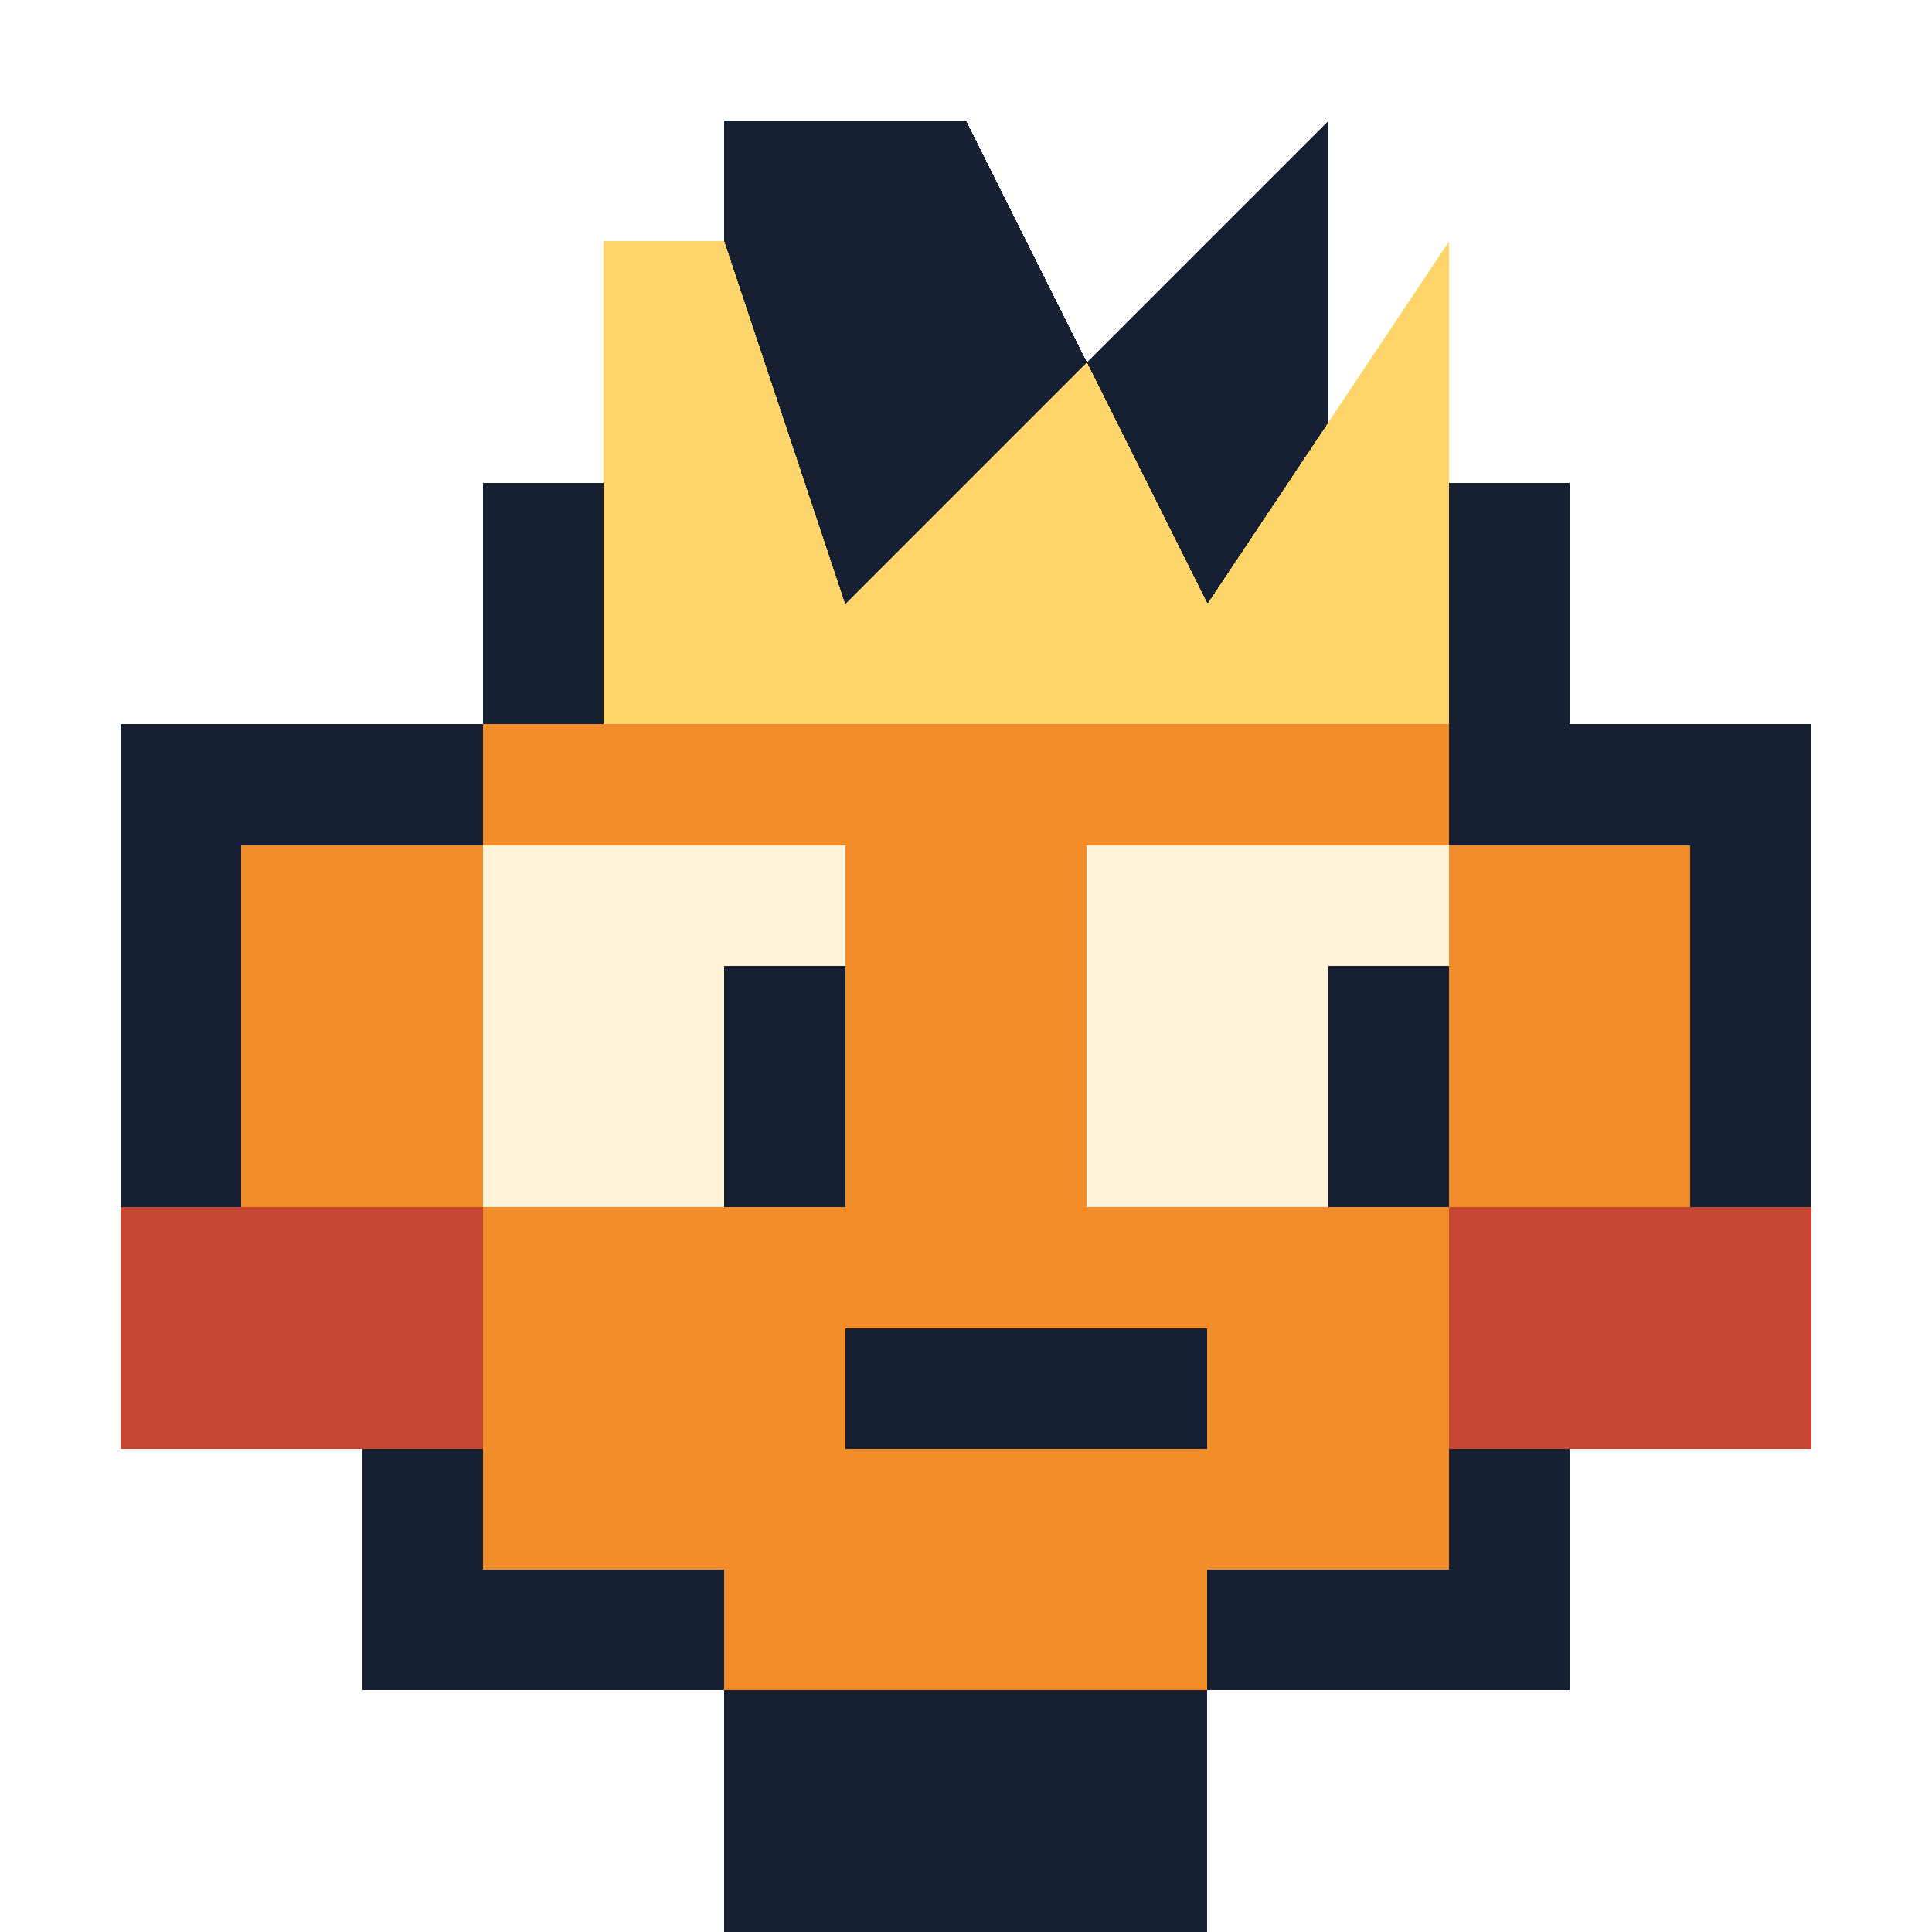
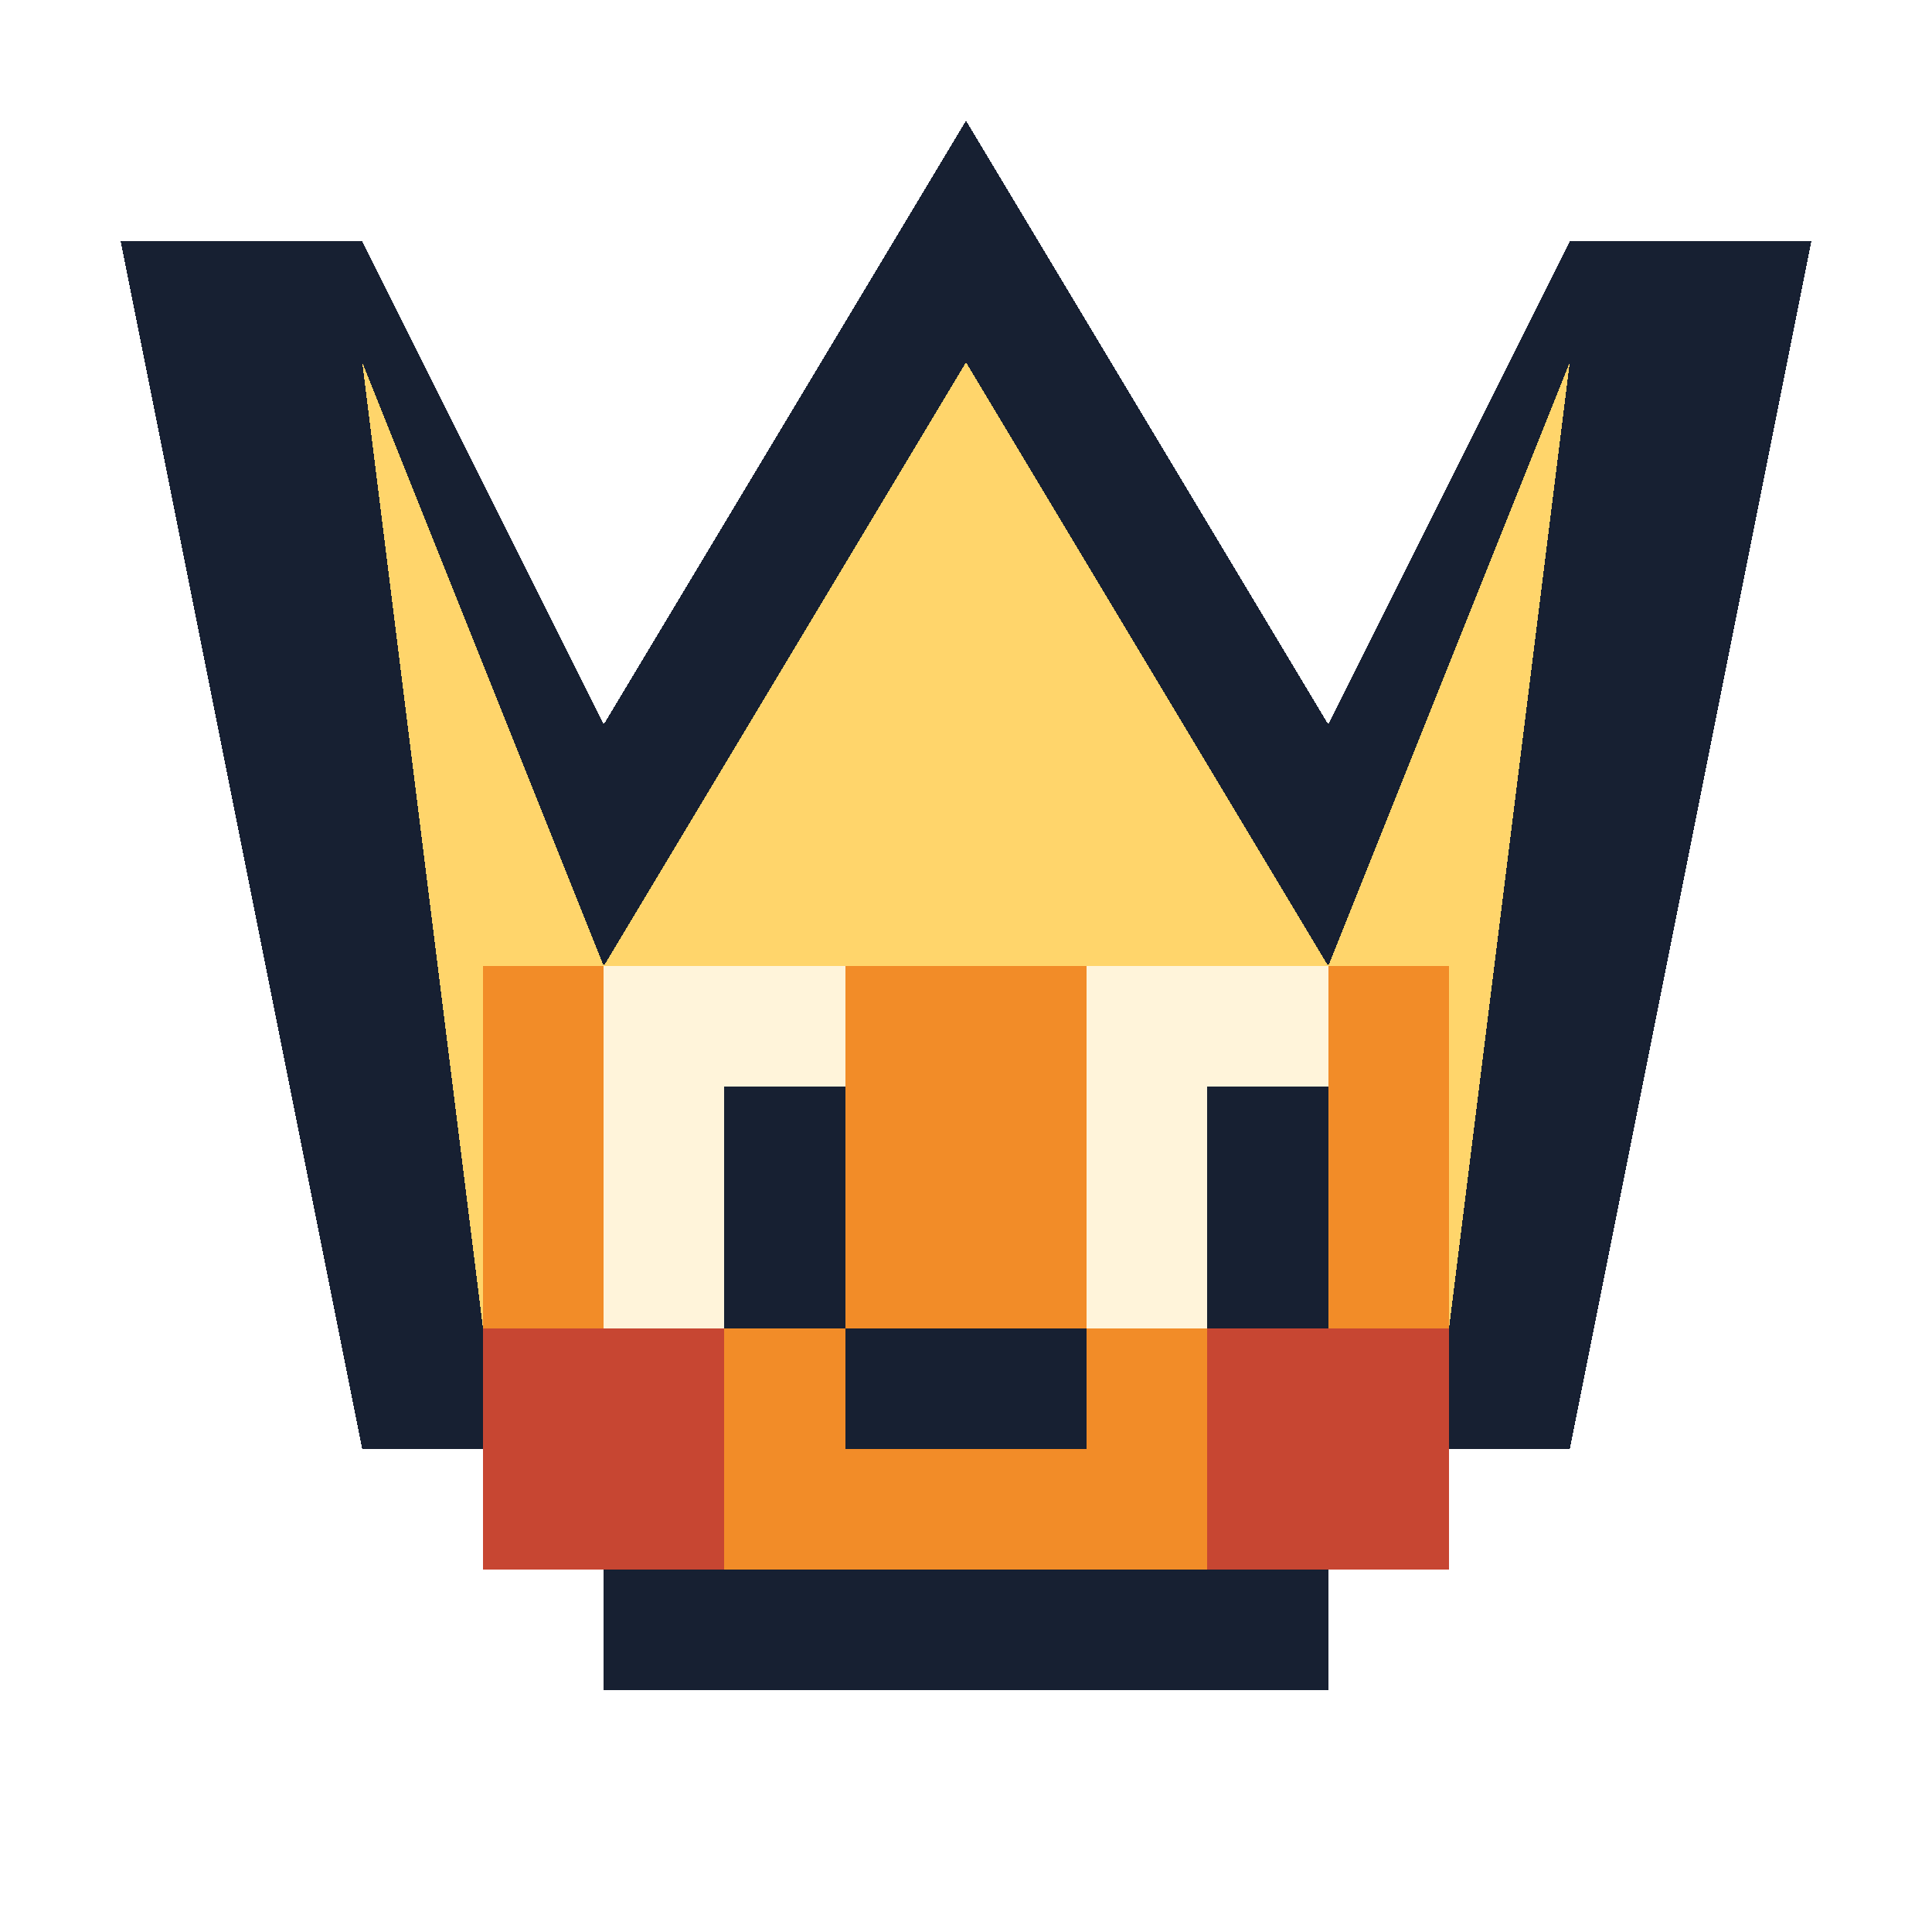
<svg xmlns="http://www.w3.org/2000/svg" viewBox="0 0 32 32" shape-rendering="crispEdges">
  <g transform="translate(0 -2)">
-     <path fill="#172032" d="M8 10h4V4h4l2 4 4-4v6h4v4h4v12h-4v4h-6v4h-8v-4H6v-4H2V14h6z" />
-     <path fill="#ffd56b" d="M10 6h2l2 6 4-4 2 4 4-6v10H10z" />
-     <path fill="#f28c28" d="M8 14h16v2h4v8h-4v4h-4v2h-8v-2H8v-4H4v-8h4z" />
-     <path fill="#fff4da" d="M8 16h6v6H8zm10 0h6v6h-6z" />
-     <path fill="#172032" d="M12 18h2v4h-2zm10 0h2v4h-2zM14 24h6v2h-6z" />
-     <path fill="#c74632" d="M2 22h6v4H2zm22 0h6v4h-6z" />
+     <path fill="#172032" d="M2 6h4l4 8 6-10 6 10 4-8h4l-4 20h-4v4H10v-4H6z" />
+     <path fill="#ffd56b" d="M6 8l4 10 6-10 6 10 4-10-2 16H8z" />
+     <path fill="#f28c28" d="M8 18h16v6h-2v4H10v-4H8z" />
+     <path fill="#fff4da" d="M10 18h4v6h-4zm8 0h4v6h-4z" />
+     <path fill="#172032" d="M12 20h2v4h-2zm8 0h2v4h-2zM14 24h4v2h-4z" />
+     <path fill="#c74632" d="M8 24h4v4H8zm12 0h4v4h-4z" />
  </g>
</svg>
